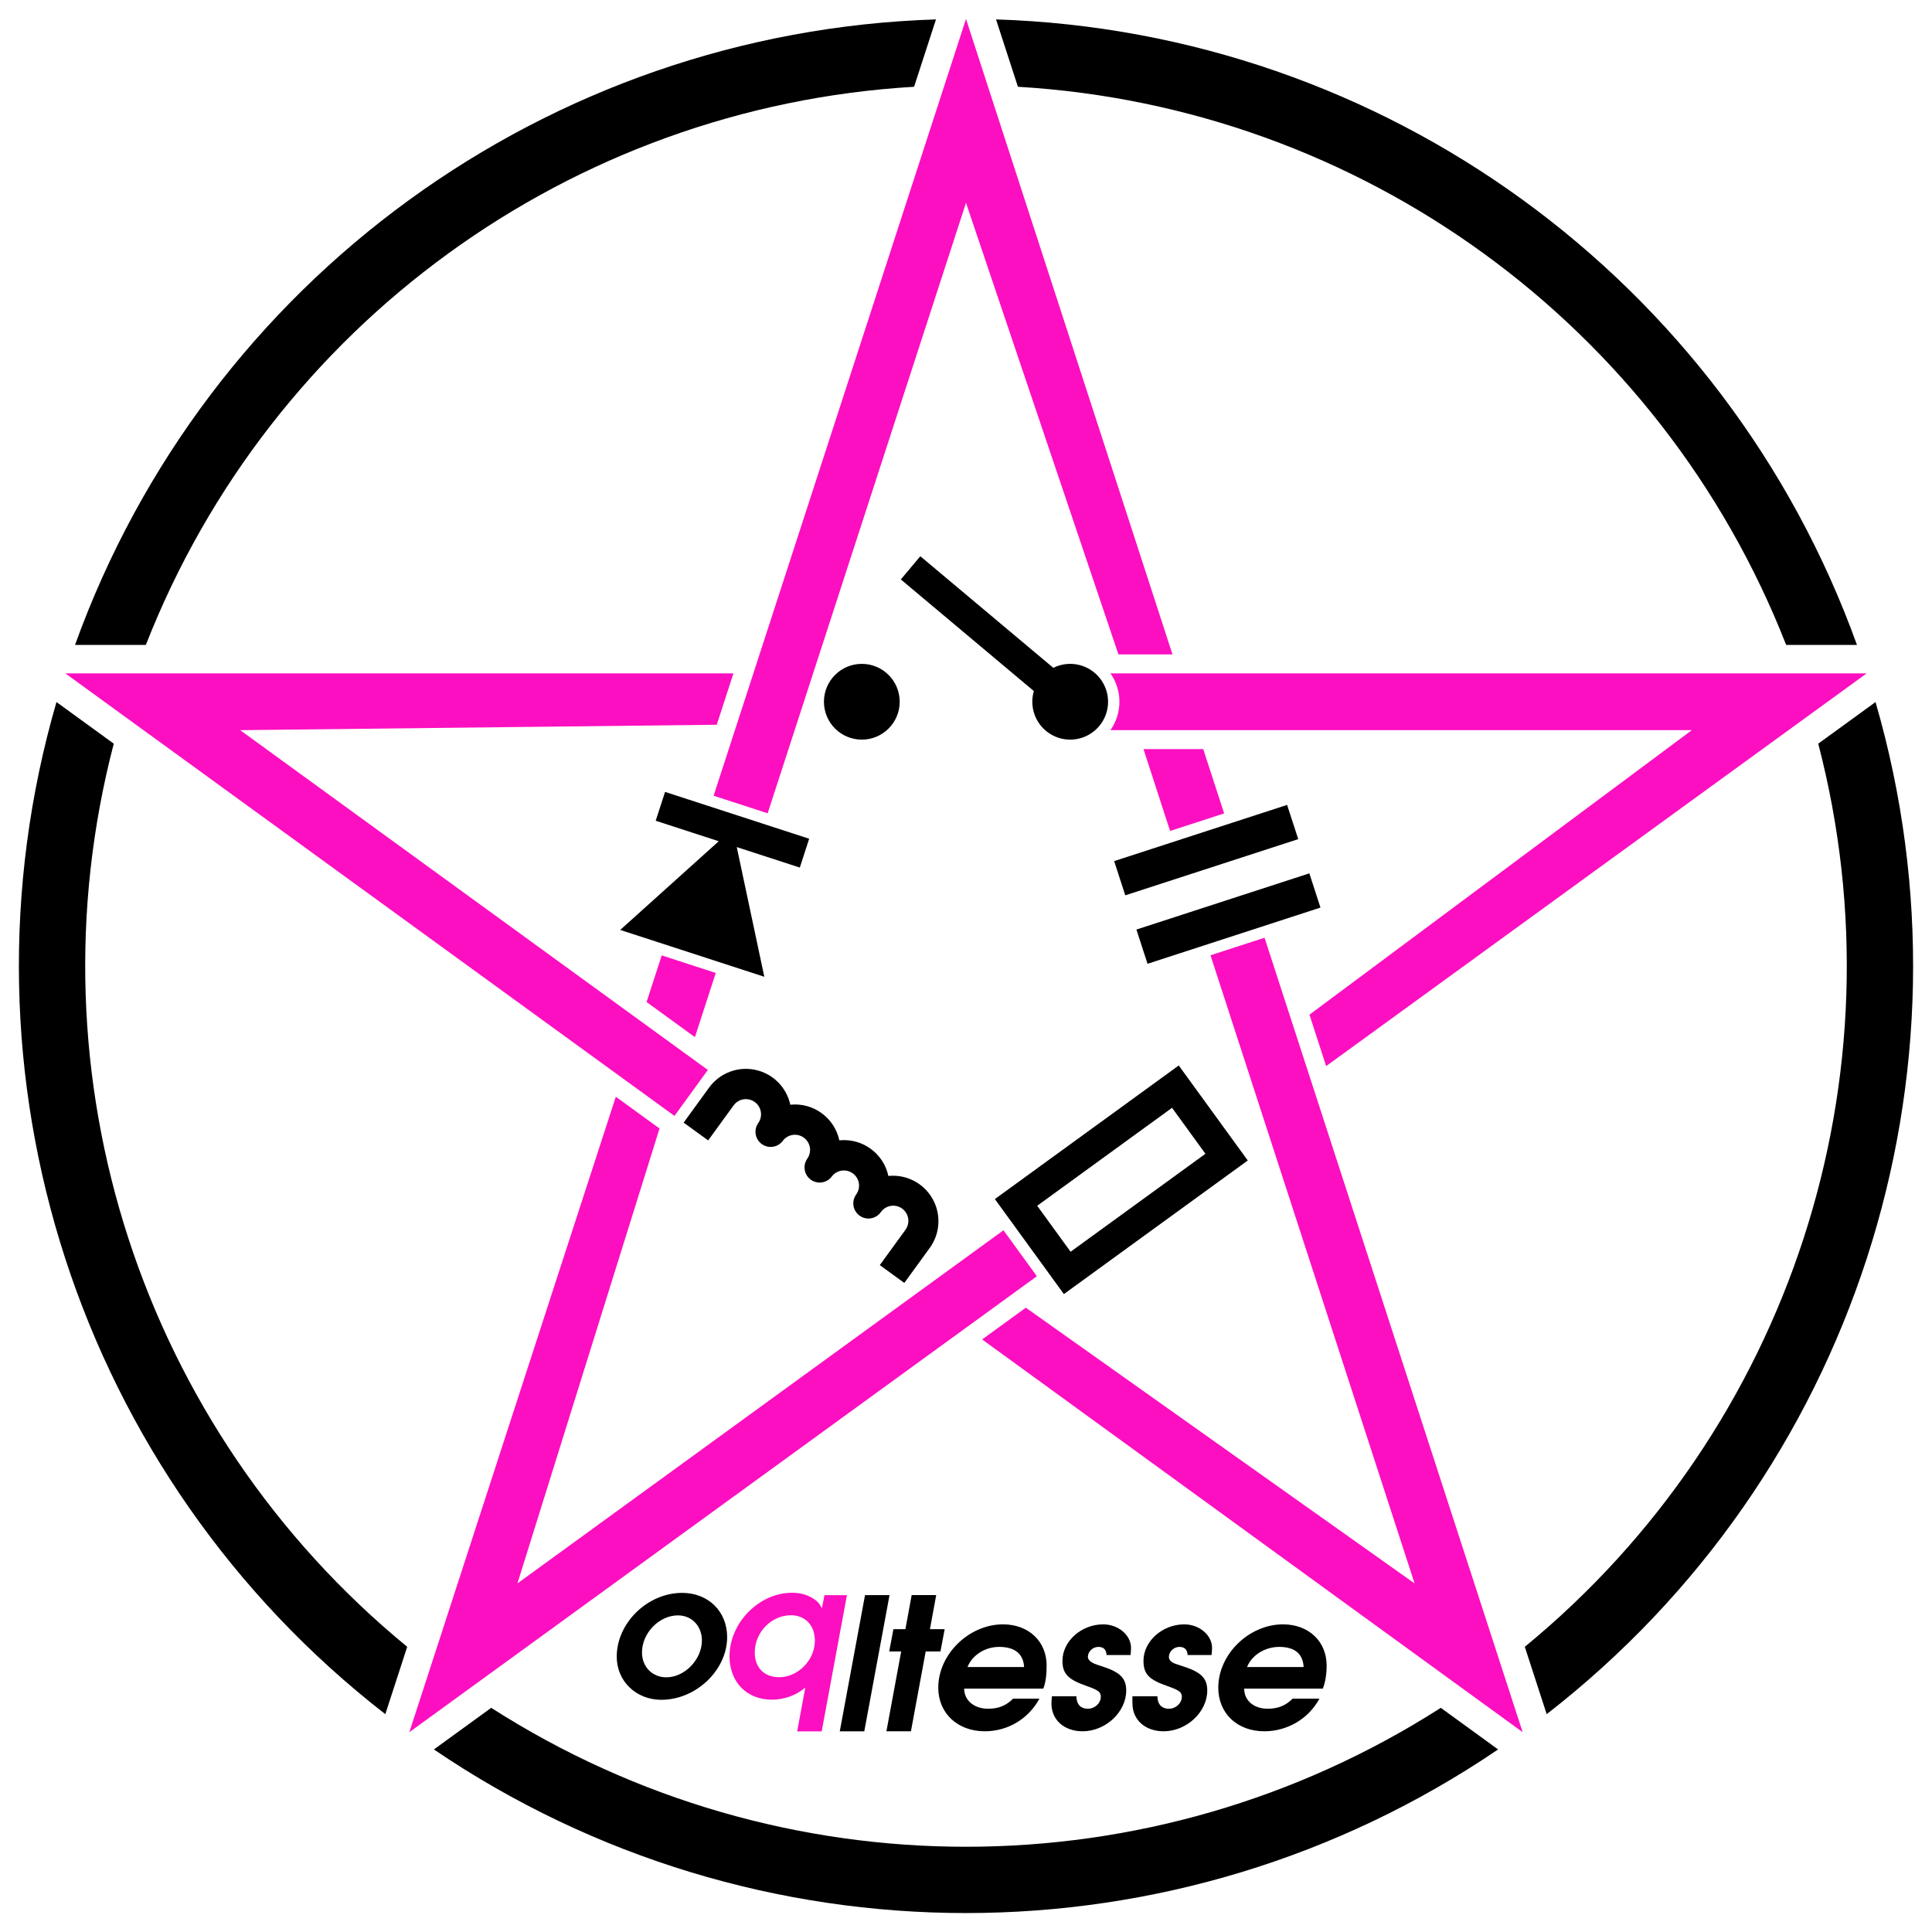
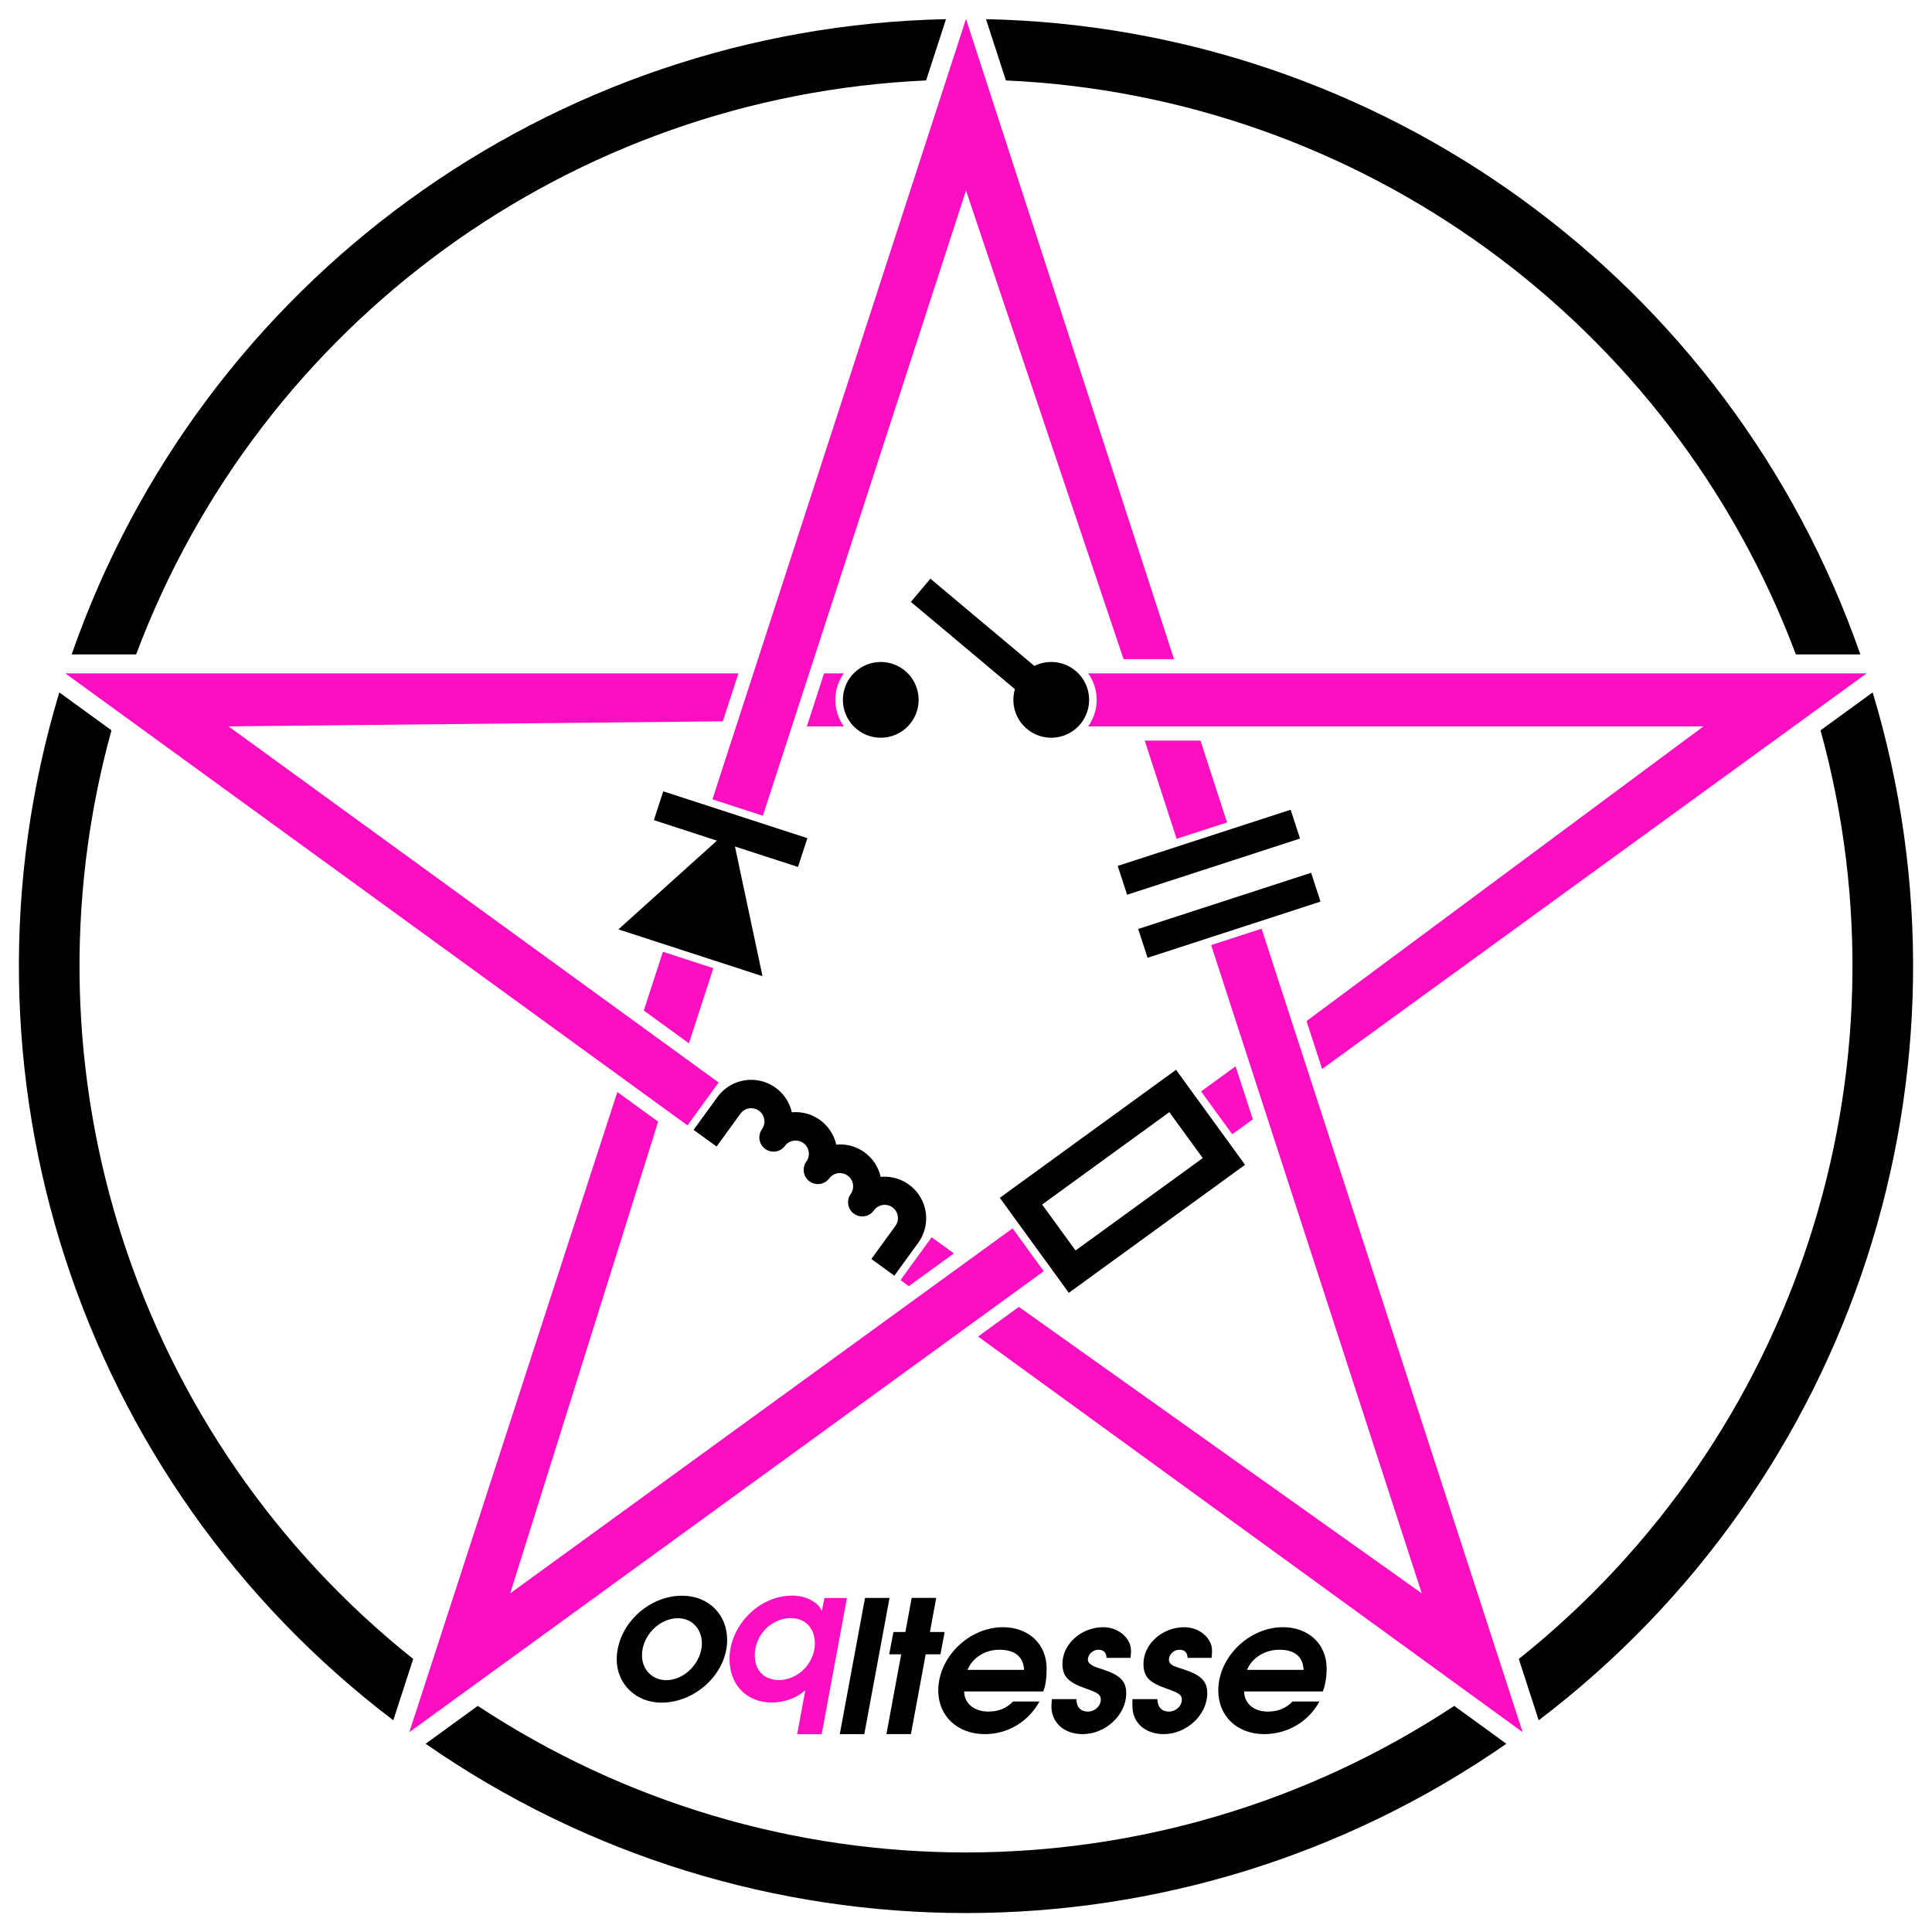
<svg xmlns="http://www.w3.org/2000/svg" width="102" height="102">
  <style type="text/css">

.symbol {stroke-width:0; fill:#000}
.outer {stroke-width:0; fill:#000;}
.main {fill:#fff}
.char {fill:#000}
.pentacle, .q {stroke-width:0; fill:#fc0fc0;}

</style>
  <rect x="0" y="0" width="102" height="102" class="main" />
  <g transform="translate(1,1)" class="main">
-     <path d=" M  52.741 3.581   L  51.585 0.025   A 50,50 0 0,1  97.039,33.049   L  93.3 33.049   A 46.5,46.5 0 0,0  52.741,3.581   z  M  94.994 38.262   L  98.019 36.065   A 50,50 0 0,1  80.657,89.499   L  79.502 85.943   A 46.5,46.5 0 0,0  94.994,38.262   z  M  75.067 89.165   L  78.092 91.362   A 50,50 0 0,1  21.908,91.362   L  24.933 89.165   A 46.5,46.5 0 0,0  75.067,89.165   z  M  20.498 85.943   L  19.343 89.499   A 50,50 0 0,1  1.981,36.065   L  5.006 38.262   A 46.5,46.5 0 0,0  20.498,85.943   z  M  6.7 33.049   L  2.961 33.049   A 50,50 0 0,1  48.415,0.025   L  47.259 3.581   A 46.5,46.5 0 0,0  6.7,33.049   z " class="outer" />
-     <path d=" M  97.553 34.549   L  57.624 34.549   A 2.6,2.6 0 0,1  57.624 37.549   L  88.32 37.549   L  68.133 52.57   L  69.014 55.284   z M  79.389 90.451   L  65.761 48.507   L  62.908 49.434   L  73.683 82.597   L  53.159 68.039   L  50.851 69.716   z  M  63.629 41.944   L  62.525 38.549   L  59.371 38.549   L  60.775 42.871   z M  20.611 90.451   L  53.742 66.379   L  51.979 63.952   L  26.317 82.597   L  33.82 58.579   L  31.512 56.902   z M  2.447 34.549   L  34.608 57.915   L  36.371 55.488   L  11.68 37.549   L  36.841 37.263   L  37.723 34.549   z M  50 0   L  36.675 41.011   L  39.528 41.938   L  50 9.708   L  58.048 33.549   L  60.901 33.549   z  M  33.936 49.44   L  33.136 51.902   L  35.688 53.756   L  36.789 50.367   z " class="pentacle" />
-     <path d="M  36.437 56.419   A 2.4,2.4 0 0,1  40.724,57.323   A 2.4,2.4 0 0,1  43.313,59.204   A 2.4,2.4 0 0,1  45.902,61.085   A 2.4,2.4 0 0,1  48.087,64.883   L  46.743 66.732   L  45.449 65.792   L  46.792 63.942   A 0.8,0.8 0 1,0  45.498,63.002   A 0.8,0.8 0 0,1  44.203,62.062   A 0.8,0.8 0 0,0  42.909,61.121   A 0.8,0.8 0 0,1  41.615,60.181   A 0.8,0.8 0 0,0  40.32,59.24   A 0.8,0.8 0 0,1  39.026,58.3   A 0.8,0.8 0 0,0  37.731,57.359   L  36.388 59.208   L  35.093 58.268   L  36.437 56.419  " class="symbol coil" />
-     <path d=" M  56.378 58.779  L  51.524 62.305  L  55.168 67.321  L  60.022 63.794  L  59.082 62.5  L  55.522 65.086  L  53.759 62.659  L  57.318 60.073   z  M  56.378 58.779  L  61.232 55.252  L  64.876 60.268  L  60.022 63.794  L  59.082 62.5  L  62.641 59.914  L  60.878 57.487  L  57.318 60.073   z" class="symbol resistor" />
-     <path d=" M  58.997 48.076   L  59.584 49.883   L  68.714 46.916   L  68.127 45.109   z  M  58.409 46.269   L  57.822 44.462   L  66.952 41.495   L  67.54 43.302   z" class="symbol capacitor" />
-     <path d=" M  39.352 50.569   L  37.897 43.722   L  41.226 44.803   L  41.72 43.281   L  34.112 40.809   L  33.617 42.331   L  36.946 43.413   L  31.744 48.096   z" class="symbol diode" />
-     <path d=" M  42.5 36.049   A 2,2 0 0,0  46.5,36.049   A 2,2 0 1,0  42.5,36.049   z  M  46.559 29.591   L  53.582 35.484   A 2,2 0 1,0  54.61,34.258   L  47.588 28.366   z" class="symbol switch" />
-     <path class="char o" d=" M 35.015,83.096 C 33.186,83.096 31.56,84.683 31.56,86.464 C 31.56,87.758 32.582,88.741 33.916,88.741 C 35.745,88.741 37.39,87.174 37.39,85.432 C 37.39,84.079 36.397,83.096 35.015,83.096 M 34.792,84.284 C 35.521,84.284 36.057,84.848 36.057,85.607 C 36.057,86.61 35.152,87.554 34.178,87.554 C 33.439,87.554 32.894,86.999 32.894,86.24 C 32.894,85.218 33.799,84.284 34.792,84.284" />
-     <path class="char q" d=" M 42.527,83.217 L 42.391,83.908 C 42.264,83.655 42.177,83.558 41.963,83.412 C 41.632,83.198 41.272,83.091 40.814,83.091 C 39.072,83.091 37.515,84.677 37.515,86.439 C 37.515,87.801 38.42,88.735 39.744,88.735 C 40.405,88.735 41.048,88.502 41.515,88.093 L 41.087,90.409 L 42.381,90.409 L 43.714,83.217 L 42.527,83.217 M 40.756,84.278 C 41.515,84.278 42.021,84.813 42.021,85.621 C 42.021,86.643 41.135,87.548 40.133,87.548 C 39.345,87.548 38.848,87.042 38.848,86.244 C 38.848,85.173 39.724,84.278 40.756,84.278" />
-     <path class="char l" d=" M 43.336,90.406 L 44.63,90.406 L 45.963,83.214 L 44.669,83.214 L 43.336,90.406" />
-     <path class="char t" d=" M 45.799,90.403 L 47.093,90.403 L 47.872,86.189 L 48.651,86.189 L 48.874,85.011 L 48.096,85.011 L 48.427,83.211 L 47.132,83.211 L 46.801,85.011 L 46.169,85.011 L 45.945,86.189 L 46.578,86.189 L 45.799,90.403" />
-     <path class="char esse" d=" M 51.953,84.758 C 50.155,84.758 48.536,86.34 48.536,88.099 C 48.536,89.45 49.553,90.403 50.992,90.403 C 52.207,90.403 53.294,89.751 53.877,88.682 L 52.485,88.682 C 52.116,89.051 51.713,89.213 51.169,89.213 C 50.43,89.213 49.903,88.772 49.903,88.15 L 54.08,88.15 C 54.206,87.849 54.257,87.402 54.257,86.935 C 54.257,85.652 53.305,84.758 51.953,84.758 z M 57.244,84.758 C 56.087,84.758 55.092,85.651 55.092,86.682 C 55.092,87.362 55.39,87.668 56.333,87.998 C 56.994,88.231 57.117,88.328 57.117,88.58 C 57.117,88.92 56.803,89.213 56.434,89.213 C 56.055,89.213 55.836,88.983 55.826,88.555 L 54.535,88.555 C 54.526,88.701 54.51,88.828 54.51,88.935 C 54.51,89.8 55.183,90.403 56.155,90.403 C 57.37,90.403 58.459,89.388 58.459,88.251 C 58.459,87.61 58.142,87.287 57.218,86.986 C 56.732,86.83 56.753,86.826 56.636,86.758 C 56.52,86.69 56.434,86.586 56.434,86.479 C 56.434,86.197 56.689,85.948 56.991,85.948 C 57.263,85.948 57.411,86.096 57.421,86.378 L 58.687,86.378 C 58.706,86.232 58.712,86.096 58.712,85.998 C 58.712,85.328 58.041,84.758 57.244,84.758 z M 61.522,84.758 C 60.365,84.758 59.37,85.651 59.37,86.682 C 59.37,87.362 59.642,87.668 60.585,87.998 C 61.246,88.231 61.395,88.328 61.395,88.58 C 61.395,88.92 61.081,89.213 60.712,89.213 C 60.333,89.213 60.114,88.983 60.104,88.555 L 58.788,88.555 C 58.778,88.701 58.788,88.828 58.788,88.935 C 58.788,89.8 59.461,90.403 60.433,90.403 C 61.648,90.403 62.737,89.388 62.737,88.251 C 62.737,87.61 62.42,87.287 61.496,86.986 C 61.01,86.83 61.005,86.826 60.889,86.758 C 60.772,86.69 60.712,86.586 60.712,86.479 C 60.712,86.197 60.967,85.948 61.269,85.948 C 61.541,85.948 61.689,86.096 61.699,86.378 L 62.964,86.378 C 62.984,86.232 62.99,86.096 62.99,85.998 C 62.99,85.328 62.319,84.758 61.522,84.758 z M 66.736,84.758 C 64.938,84.758 63.319,86.34 63.319,88.099 C 63.319,89.45 64.31,90.403 65.749,90.403 C 66.964,90.403 68.077,89.751 68.66,88.682 L 67.242,88.682 C 66.873,89.051 66.47,89.213 65.926,89.213 C 65.187,89.213 64.686,88.772 64.686,88.15 L 68.837,88.15 C 68.963,87.849 69.04,87.402 69.04,86.935 C 69.04,85.652 68.087,84.758 66.736,84.758 z M 51.751,85.948 C 52.577,85.948 53.028,86.311 53.067,87.011 L 50.08,87.011 C 50.333,86.379 51.002,85.948 51.751,85.948 z M 66.534,85.948 C 67.36,85.948 67.786,86.311 67.825,87.011 L 64.838,87.011 C 65.09,86.379 65.785,85.948 66.534,85.948 z" />
+     <path d=" M  52.107 3.247   L  51.055 0.011   A 50,50 0 0,1  97.216,33.549   L  93.813 33.549   A 46.8,46.8 0 0,0  52.107,3.247   z  M  95.115 37.556   L  97.868 35.556   A 50,50 0 0,1  80.236,89.822   L  79.185 86.585   A 46.8,46.8 0 0,0  95.115,37.556   z  M  75.776 89.062   L  78.529 91.062   A 50,50 0 0,1  21.471,91.062   L  24.224 89.062   A 46.8,46.8 0 0,0  75.776,89.062   z  M  20.815 86.585   L  19.764 89.822   A 50,50 0 0,1  2.132,35.556   L  4.885 37.556   A 46.8,46.8 0 0,0  20.815,86.585   z  M  6.187 33.549   L  2.784 33.549   A 50,50 0 0,1  48.945,0.011   L  47.893 3.247   A 46.8,46.8 0 0,0  6.187,33.549   z " class="outer" />
+     <path d=" M  97.553 34.549   L  56.449 34.549   A 2.4,2.4 0 0,1  56.449 37.349   L  88.935 37.349   L  67.979 52.906   L  68.802 55.438   z  M  43.551 34.549   A 2.4,2.4 0 0,0  43.551,37.349   L  41.597 37.349   L  42.507 34.549   z M  79.389 90.451   L  65.606 48.031   L  62.943 48.896   L  74.063 83.12   L  52.792 67.997   L  50.638 69.562   z  M  63.783 42.42   L  62.379 38.099   L  59.435 38.099   L  61.12 43.285   z M  20.611 90.451   L  54.106 66.115   L  52.461 63.85   L  25.937 83.12   L  33.747 58.217   L  31.593 56.652   z  M  64.057 58.885   L  65.144 58.096   L  64.234 55.296   L  62.411 56.62   z M  2.447 34.549   L  35.296 58.415   L  36.941 56.15   L  11.065 37.349   L  37.163 37.082   L  37.986 34.549   z  M  46.541 66.585   L  46.98 66.904   L  49.362 65.174   L  48.187 64.32   z M  50 0   L  36.613 41.201   L  39.276 42.067   L  50 9.061   L  58.319 33.799   L  60.982 33.799   z  M  33.998 49.249   L  32.99 52.352   L  35.372 54.082   L  36.661 50.115   z " class="pentacle" />
+     <path d="M  36.879 56.916   A 2.2,2.2 0 0,1  40.804,57.723   A 2.2,2.2 0 0,1  43.15,59.428   A 2.2,2.2 0 0,1  45.496,61.132   A 2.2,2.2 0 0,1  47.477,64.616   L  46.217 66.35   L  45.004 65.468   L  46.263 63.735   A 0.7,0.7 0 1,0  45.131,62.912   A 0.75,0.75 0 0,1  43.917,62.03   A 0.7,0.7 0 0,0  42.785,61.207   A 0.75,0.75 0 0,1  41.571,60.326   A 0.7,0.7 0 0,0  40.438,59.503   A 0.75,0.75 0 0,1  39.225,58.621   A 0.7,0.7 0 0,0  38.092,57.798   L  36.833 59.532   L  35.619 58.65   L  36.879 56.916  " class="symbol coil" />
+     <path d=" M  56.437 58.859  L  51.785 62.239  L  55.429 67.255  L  60.081 63.875  L  59.141 62.581  L  55.783 65.02  L  54.02 62.593  L  57.377 60.154   z  M  56.437 58.859  L  61.089 55.48  L  64.733 60.496  L  60.081 63.875  L  59.141 62.581  L  62.498 60.142  L  60.735 57.715  L  57.377 60.154   z" class="symbol resistor" />
+     <path d=" M  59.092 48.045   L  59.586 49.567   L  68.716 46.6   L  68.222 45.078   z  M  58.505 46.238   L  58.01 44.716   L  67.14 41.75   L  67.635 43.271   z" class="symbol capacitor" />
+     <path d=" M  39.257 50.538   L  37.802 43.691   L  41.131 44.772   L  41.625 43.251   L  34.016 40.778   L  33.522 42.3   L  36.851 43.382   L  31.649 48.066   z" class="symbol diode" />
+     <path d=" M  43.5 35.949   A 2,2 0 0,0  47.5,35.949   A 2,2 0 1,0  43.5,35.949   z  M  47.091 30.777   L  52.582 35.384   A 2,2 0 1,0  53.61,34.158   L  48.12 29.551   z" class="symbol switch" />
+     <path class="char o" d=" M 35.015,83.246 C 33.186,83.246 31.56,84.833 31.56,86.614 C 31.56,87.908 32.582,88.891 33.916,88.891 C 35.745,88.891 37.39,87.324 37.39,85.582 C 37.39,84.229 36.397,83.246 35.015,83.246 M 34.792,84.434 C 35.521,84.434 36.057,84.998 36.057,85.757 C 36.057,86.76 35.152,87.704 34.178,87.704 C 33.439,87.704 32.894,87.149 32.894,86.39 C 32.894,85.368 33.799,84.434 34.792,84.434" />
+     <path class="char q" d=" M 42.527,83.367 L 42.391,84.058 C 42.264,83.805 42.177,83.708 41.963,83.562 C 41.632,83.348 41.272,83.241 40.814,83.241 C 39.072,83.241 37.515,84.827 37.515,86.589 C 37.515,87.951 38.42,88.885 39.744,88.885 C 40.405,88.885 41.048,88.652 41.515,88.243 L 41.087,90.559 L 42.381,90.559 L 43.714,83.367 L 42.527,83.367 M 40.756,84.428 C 41.515,84.428 42.021,84.963 42.021,85.771 C 42.021,86.793 41.135,87.698 40.133,87.698 C 39.345,87.698 38.848,87.192 38.848,86.394 C 38.848,85.323 39.724,84.428 40.756,84.428" />
+     <path class="char l" d=" M 43.336,90.556 L 44.63,90.556 L 45.963,83.364 L 44.669,83.364 L 43.336,90.556" />
+     <path class="char t" d=" M 45.799,90.553 L 47.093,90.553 L 47.872,86.339 L 48.651,86.339 L 48.874,85.161 L 48.096,85.161 L 48.427,83.361 L 47.132,83.361 L 46.801,85.161 L 46.169,85.161 L 45.945,86.339 L 46.578,86.339 L 45.799,90.553" />
+     <path class="char esse" d=" M 51.953,84.908 C 50.155,84.908 48.536,86.49 48.536,88.249 C 48.536,89.6 49.553,90.553 50.992,90.553 C 52.207,90.553 53.294,89.901 53.877,88.832 L 52.485,88.832 C 52.116,89.201 51.713,89.363 51.169,89.363 C 50.43,89.363 49.903,88.922 49.903,88.3 L 54.08,88.3 C 54.206,87.999 54.257,87.552 54.257,87.085 C 54.257,85.802 53.305,84.908 51.953,84.908 z M 57.244,84.908 C 56.087,84.908 55.092,85.801 55.092,86.832 C 55.092,87.512 55.39,87.818 56.333,88.148 C 56.994,88.381 57.117,88.478 57.117,88.73 C 57.117,89.07 56.803,89.363 56.434,89.363 C 56.055,89.363 55.836,89.133 55.826,88.705 L 54.535,88.705 C 54.526,88.851 54.51,88.978 54.51,89.085 C 54.51,89.95 55.183,90.553 56.155,90.553 C 57.37,90.553 58.459,89.538 58.459,88.401 C 58.459,87.76 58.142,87.437 57.218,87.136 C 56.732,86.98 56.753,86.976 56.636,86.908 C 56.52,86.84 56.434,86.736 56.434,86.629 C 56.434,86.347 56.689,86.098 56.991,86.098 C 57.263,86.098 57.411,86.246 57.421,86.528 L 58.687,86.528 C 58.706,86.382 58.712,86.246 58.712,86.148 C 58.712,85.478 58.041,84.908 57.244,84.908 z M 61.522,84.908 C 60.365,84.908 59.37,85.801 59.37,86.832 C 59.37,87.512 59.642,87.818 60.585,88.148 C 61.246,88.381 61.395,88.478 61.395,88.73 C 61.395,89.07 61.081,89.363 60.712,89.363 C 60.333,89.363 60.114,89.133 60.104,88.705 L 58.788,88.705 C 58.778,88.851 58.788,88.978 58.788,89.085 C 58.788,89.95 59.461,90.553 60.433,90.553 C 61.648,90.553 62.737,89.538 62.737,88.401 C 62.737,87.76 62.42,87.437 61.496,87.136 C 61.01,86.98 61.005,86.976 60.889,86.908 C 60.772,86.84 60.712,86.736 60.712,86.629 C 60.712,86.347 60.967,86.098 61.269,86.098 C 61.541,86.098 61.689,86.246 61.699,86.528 L 62.964,86.528 C 62.984,86.382 62.99,86.246 62.99,86.148 C 62.99,85.478 62.319,84.908 61.522,84.908 z M 66.736,84.908 C 64.938,84.908 63.319,86.49 63.319,88.249 C 63.319,89.6 64.31,90.553 65.749,90.553 C 66.964,90.553 68.077,89.901 68.66,88.832 L 67.242,88.832 C 66.873,89.201 66.47,89.363 65.926,89.363 C 65.187,89.363 64.686,88.922 64.686,88.3 L 68.837,88.3 C 68.963,87.999 69.04,87.552 69.04,87.085 C 69.04,85.802 68.087,84.908 66.736,84.908 z M 51.751,86.098 C 52.577,86.098 53.028,86.461 53.067,87.161 L 50.08,87.161 C 50.333,86.529 51.002,86.098 51.751,86.098 z M 66.534,86.098 C 67.36,86.098 67.786,86.461 67.825,87.161 L 64.838,87.161 C 65.09,86.529 65.785,86.098 66.534,86.098 z" />
  </g>
</svg>
